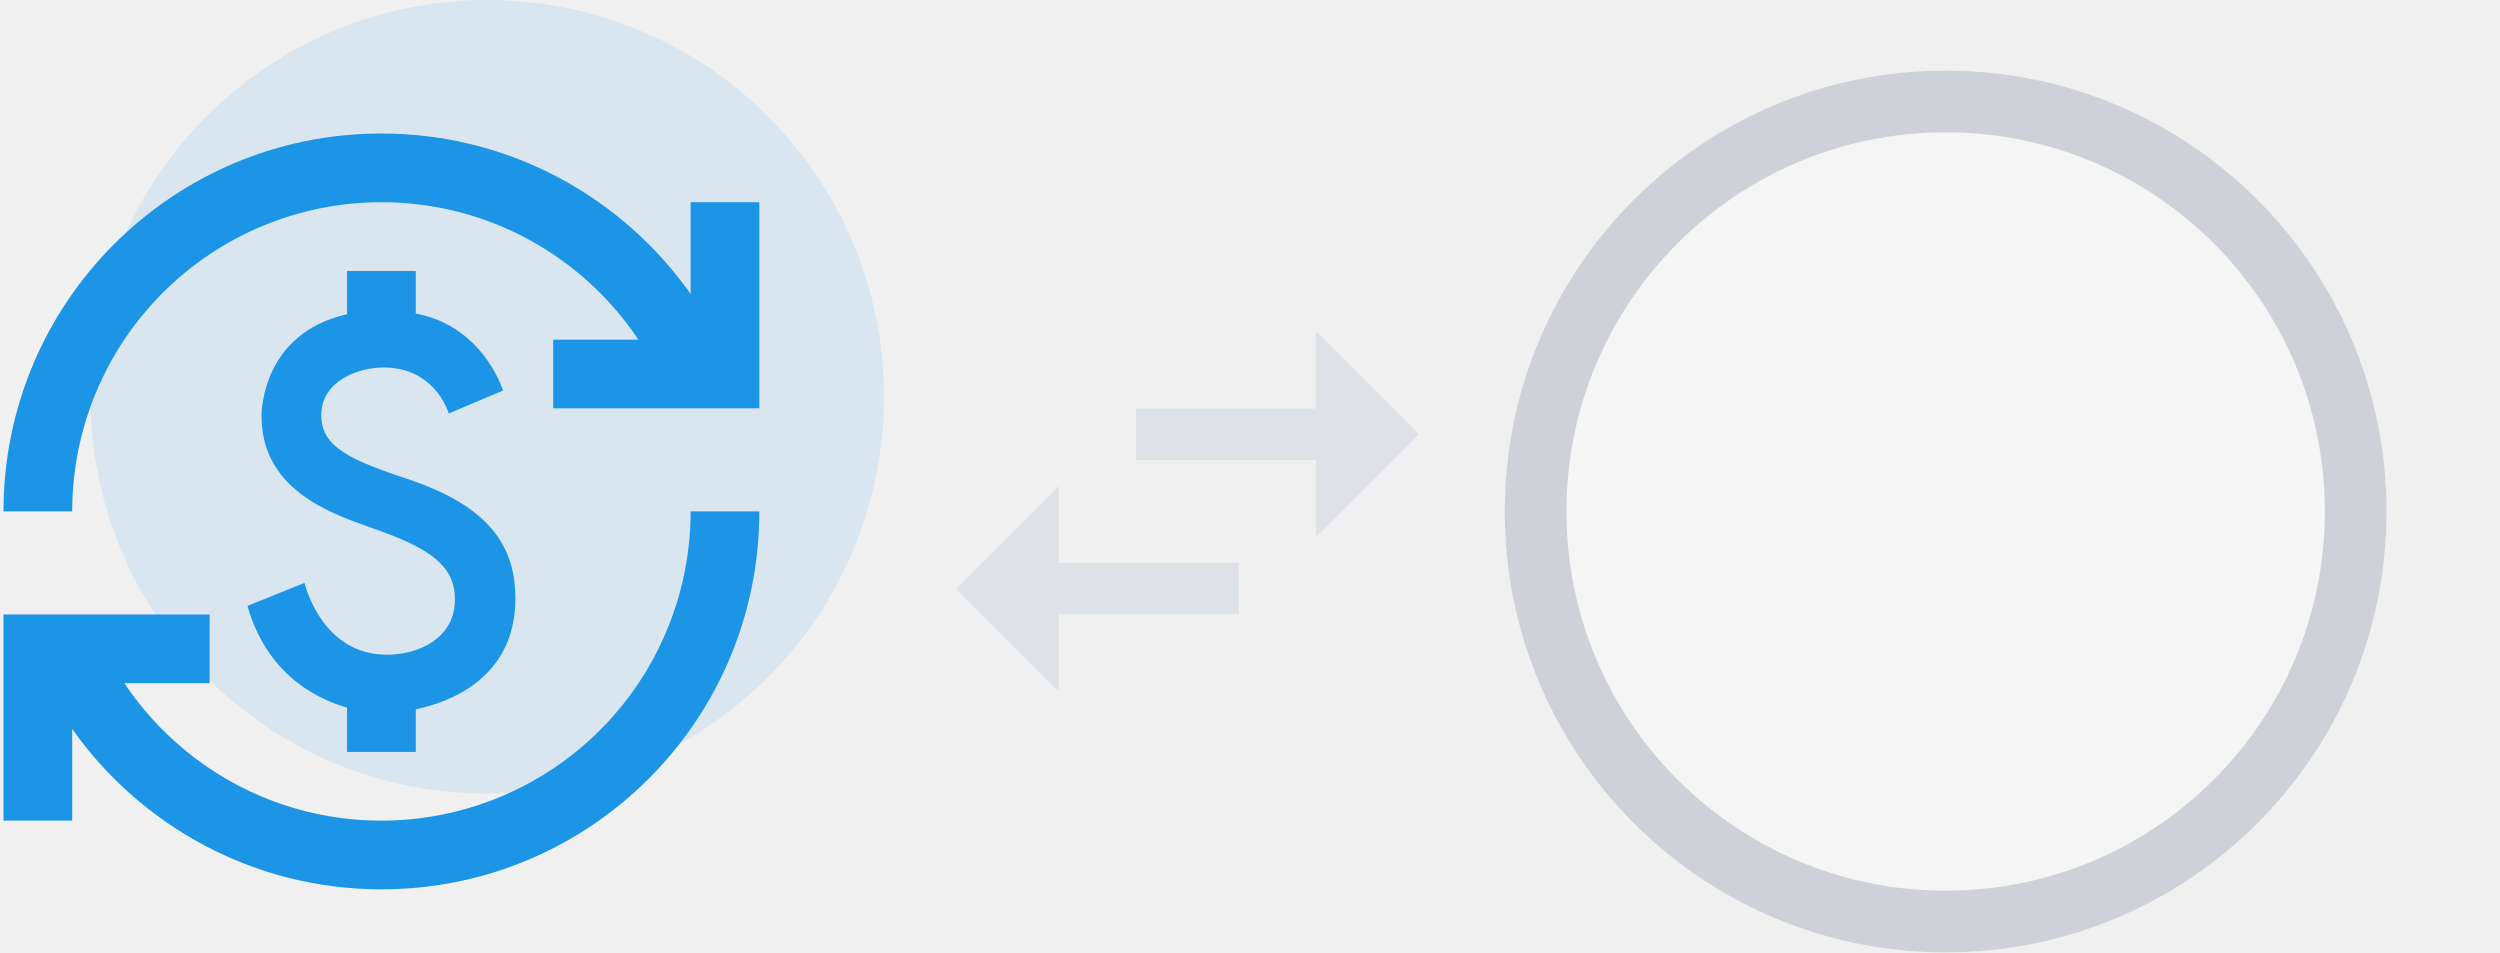
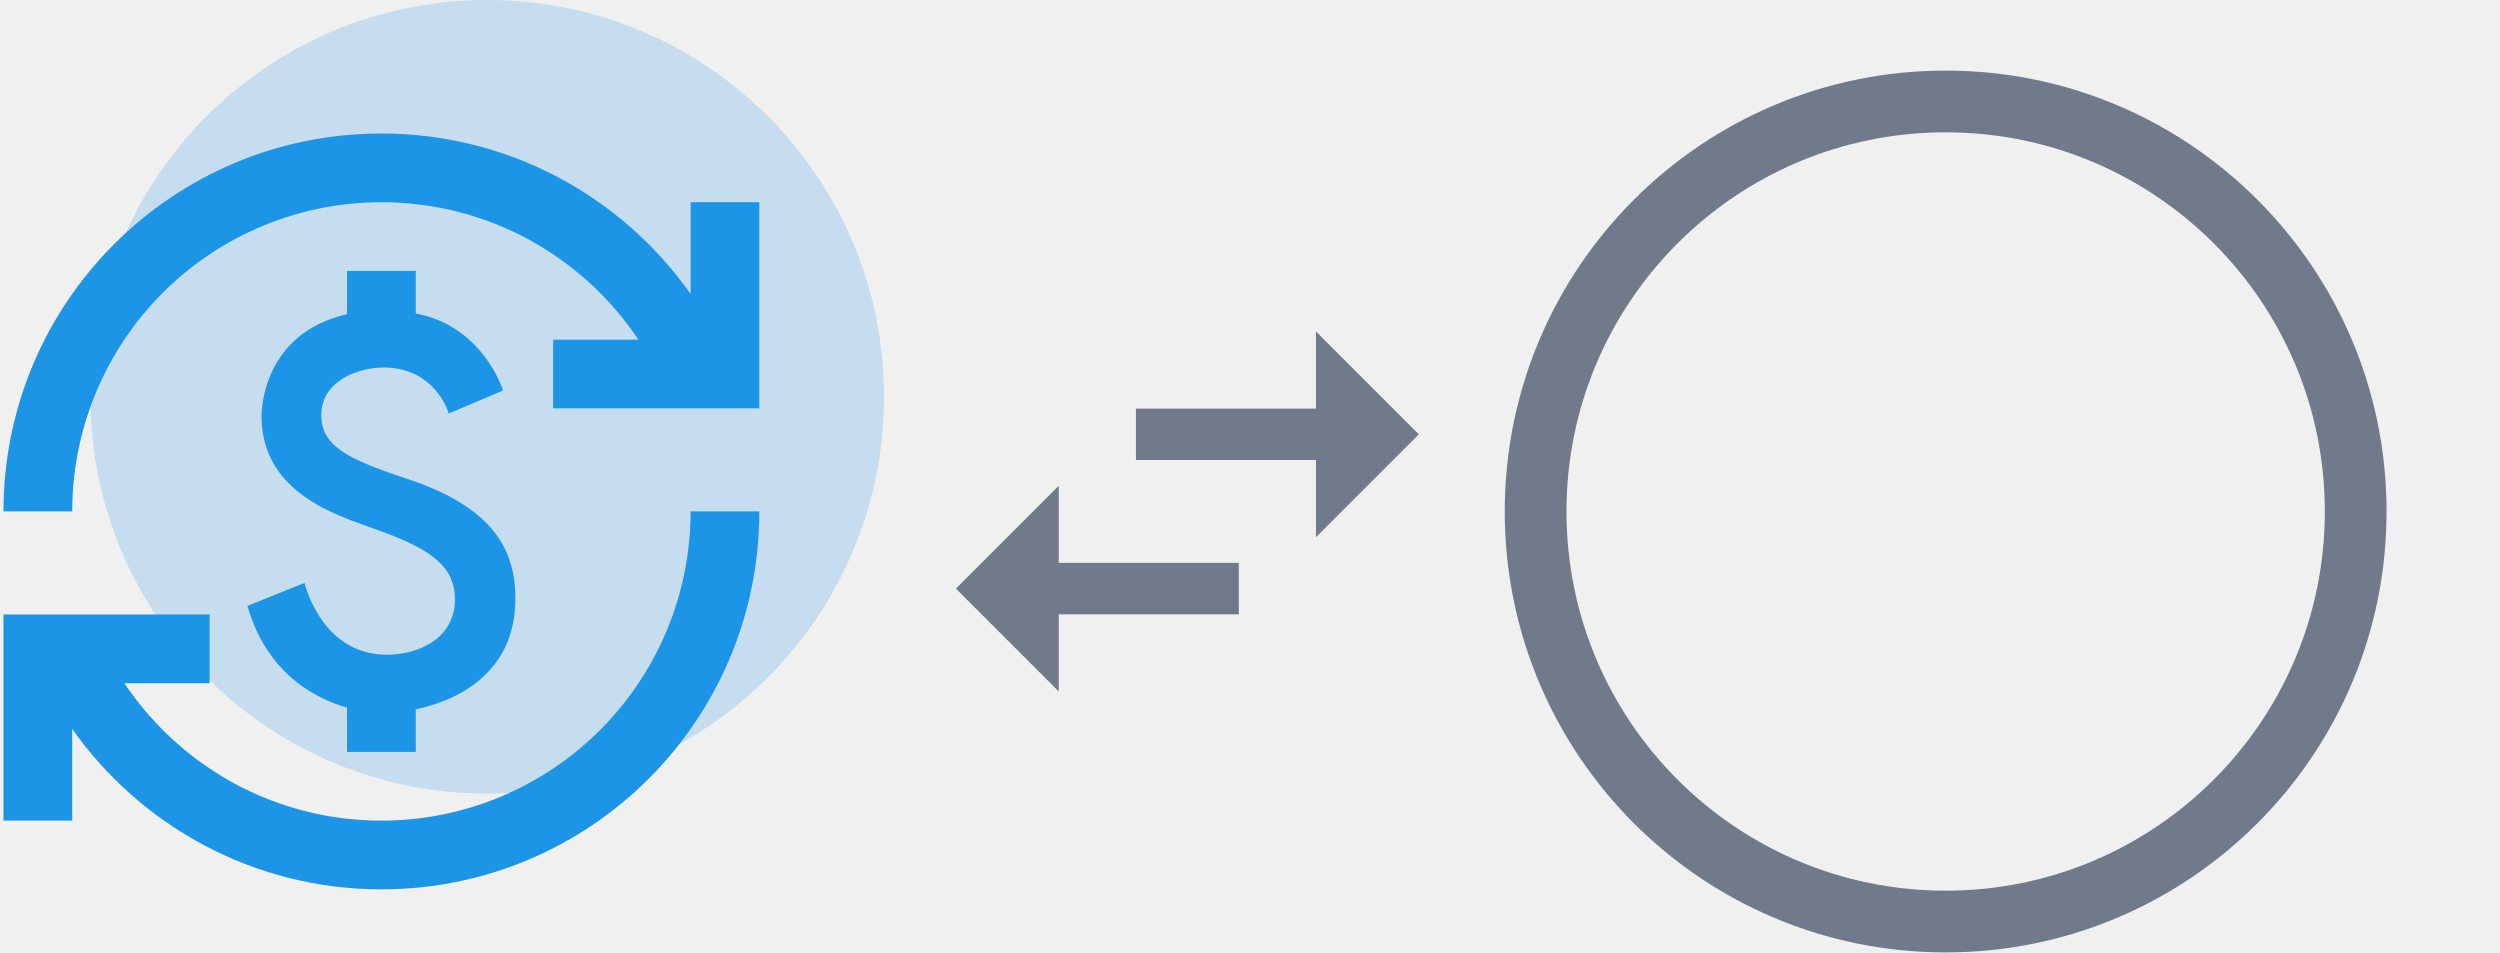
<svg xmlns="http://www.w3.org/2000/svg" width="210" height="80" viewBox="0 0 210 80" fill="none">
-   <g clip-path="url(#clip0_9010_99604)">
-     <path d="M40.926 66.665C59.336 66.665 74.259 51.742 74.259 33.333C74.259 14.924 59.336 0 40.926 0C22.517 0 7.594 14.924 7.594 33.333C7.594 51.742 22.517 66.665 40.926 66.665Z" fill="#1C95E7" fill-opacity="0.1" />
+   <g clip-path="url(#clip0_9192_106042)">
+     <path d="M40.926 66.665C59.336 66.665 74.259 51.742 74.259 33.333C74.259 14.924 59.336 0 40.926 0C22.517 0 7.594 14.924 7.594 33.333C7.594 51.742 22.517 66.665 40.926 66.665Z" fill="#1C95E7" fill-opacity="0.2" />
    <path d="M34.607 40.362C29.47 38.66 26.988 37.592 26.988 34.879C26.988 31.935 30.191 30.868 32.212 30.868C35.992 30.868 37.377 33.725 37.695 34.735L42.255 32.801C41.822 31.503 39.888 27.26 34.924 26.337V22.758H29.152V26.394C21.995 28.011 21.966 34.648 21.966 34.937C21.966 41.488 28.46 43.335 31.634 44.489C36.194 46.105 38.214 47.577 38.214 50.348C38.214 53.609 35.184 54.994 32.5 54.994C27.248 54.994 25.747 49.597 25.574 48.962L20.783 50.896C22.601 57.216 27.363 58.919 29.152 59.438V63.161H34.924V59.583C36.079 59.323 43.294 57.88 43.294 50.29C43.294 46.279 41.533 42.758 34.607 40.362ZM6.065 68.933H0.293V51.617H17.609V57.389H10.451C15.098 64.345 23.034 68.933 32.038 68.933C38.927 68.933 45.533 66.197 50.404 61.326C55.275 56.455 58.012 49.848 58.012 42.96H63.784C63.784 60.506 49.585 74.705 32.038 74.705C21.303 74.705 11.808 69.366 6.065 61.228V68.933ZM0.293 42.96C0.293 25.413 14.492 11.214 32.038 11.214C42.774 11.214 52.269 16.553 58.012 24.692V16.986H63.784V34.302H46.468V28.53H53.625C48.979 21.575 41.042 16.986 32.038 16.986C25.15 16.986 18.543 19.723 13.672 24.594C8.801 29.465 6.065 36.071 6.065 42.96H0.293Z" fill="#1C95E7" />
-     <path d="M119.184 36.481L110.542 27.839L110.542 34.321L95.419 34.321L95.419 38.642L110.542 38.642L110.542 45.123M88.937 51.604L104.06 51.604L104.06 47.283L88.937 47.283L88.937 40.802L80.296 49.444L88.937 58.086L88.937 51.604Z" fill="#DEE1E5" />
-     <path d="M200.471 42.966C200.471 63.42 183.889 80.002 163.435 80.002C142.98 80.002 126.398 63.42 126.398 42.966C126.398 22.511 142.98 5.93 163.435 5.93C183.889 5.93 200.471 22.511 200.471 42.966Z" fill="#F5F5F5" />
-     <path fill-rule="evenodd" clip-rule="evenodd" d="M163.435 74.817C181.026 74.817 195.286 60.557 195.286 42.966C195.286 25.375 181.026 11.115 163.435 11.115C145.844 11.115 131.584 25.375 131.584 42.966C131.584 60.557 145.844 74.817 163.435 74.817ZM163.435 80.002C183.889 80.002 200.471 63.42 200.471 42.966C200.471 22.511 183.889 5.93 163.435 5.93C142.98 5.93 126.398 22.511 126.398 42.966C126.398 63.42 142.98 80.002 163.435 80.002Z" fill="#CED2D8" />
+     <path d="M119.184 36.481L110.542 27.839L110.542 34.321L95.419 34.321L95.419 38.642L110.542 38.642L110.542 45.123M88.937 51.604L104.06 51.604L104.06 47.283L88.937 47.283L88.937 40.802L80.296 49.444L88.937 58.086L88.937 51.604Z" fill="#707A8B" />
+     <path fill-rule="evenodd" clip-rule="evenodd" d="M163.435 74.817C181.026 74.817 195.286 60.557 195.286 42.966C195.286 25.375 181.026 11.115 163.435 11.115C145.844 11.115 131.584 25.375 131.584 42.966C131.584 60.557 145.844 74.817 163.435 74.817ZM163.435 80.002C183.889 80.002 200.471 63.42 200.471 42.966C200.471 22.511 183.889 5.93 163.435 5.93C142.98 5.93 126.398 22.511 126.398 42.966C126.398 63.42 142.98 80.002 163.435 80.002Z" fill="#707A8B" />
  </g>
  <defs>
-     <clipPath id="clip0_9010_99604">
+     <clipPath id="clip0_9192_106042">
      <rect width="210" height="80" fill="white" />
    </clipPath>
  </defs>
</svg>
